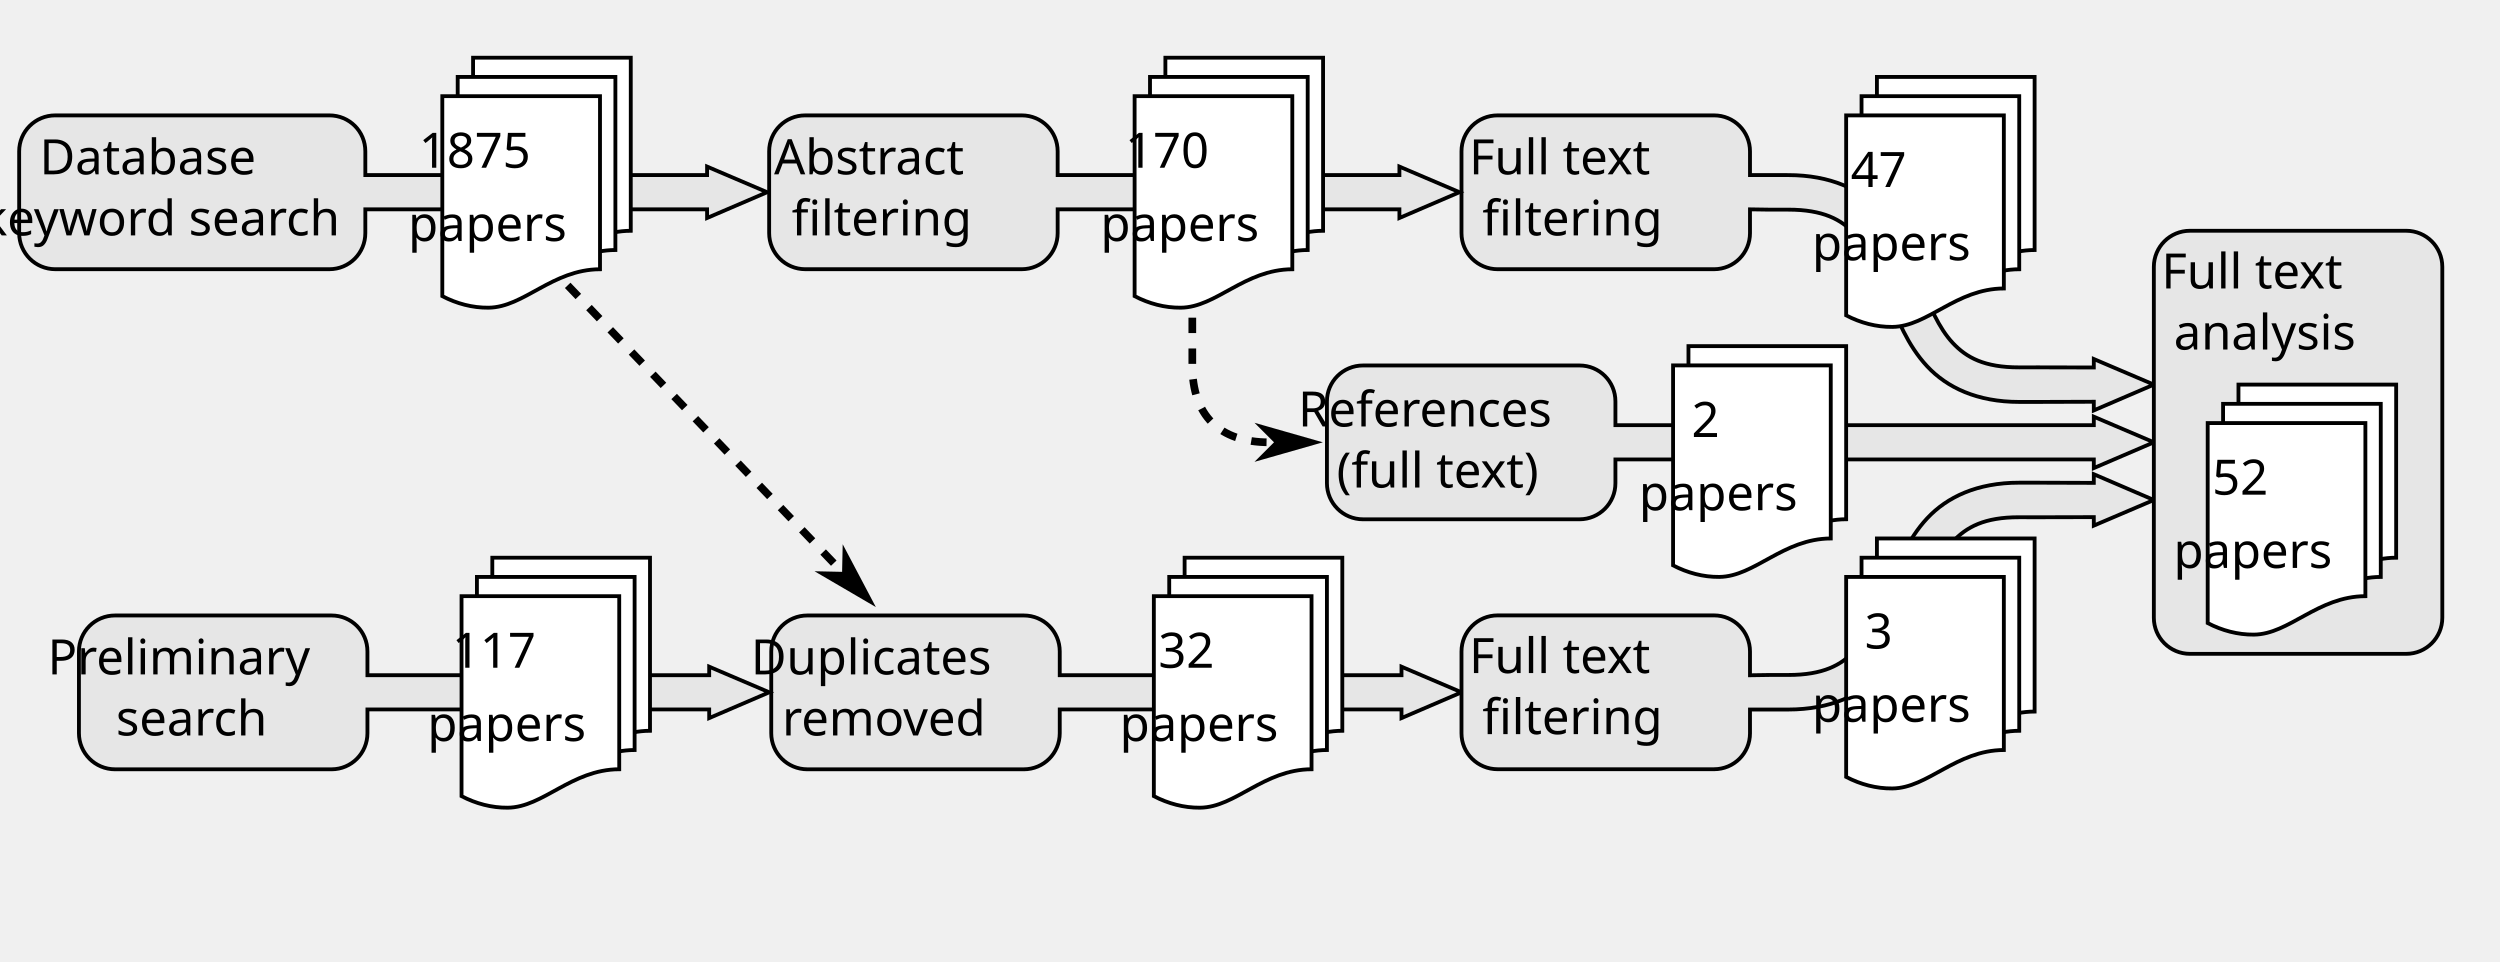
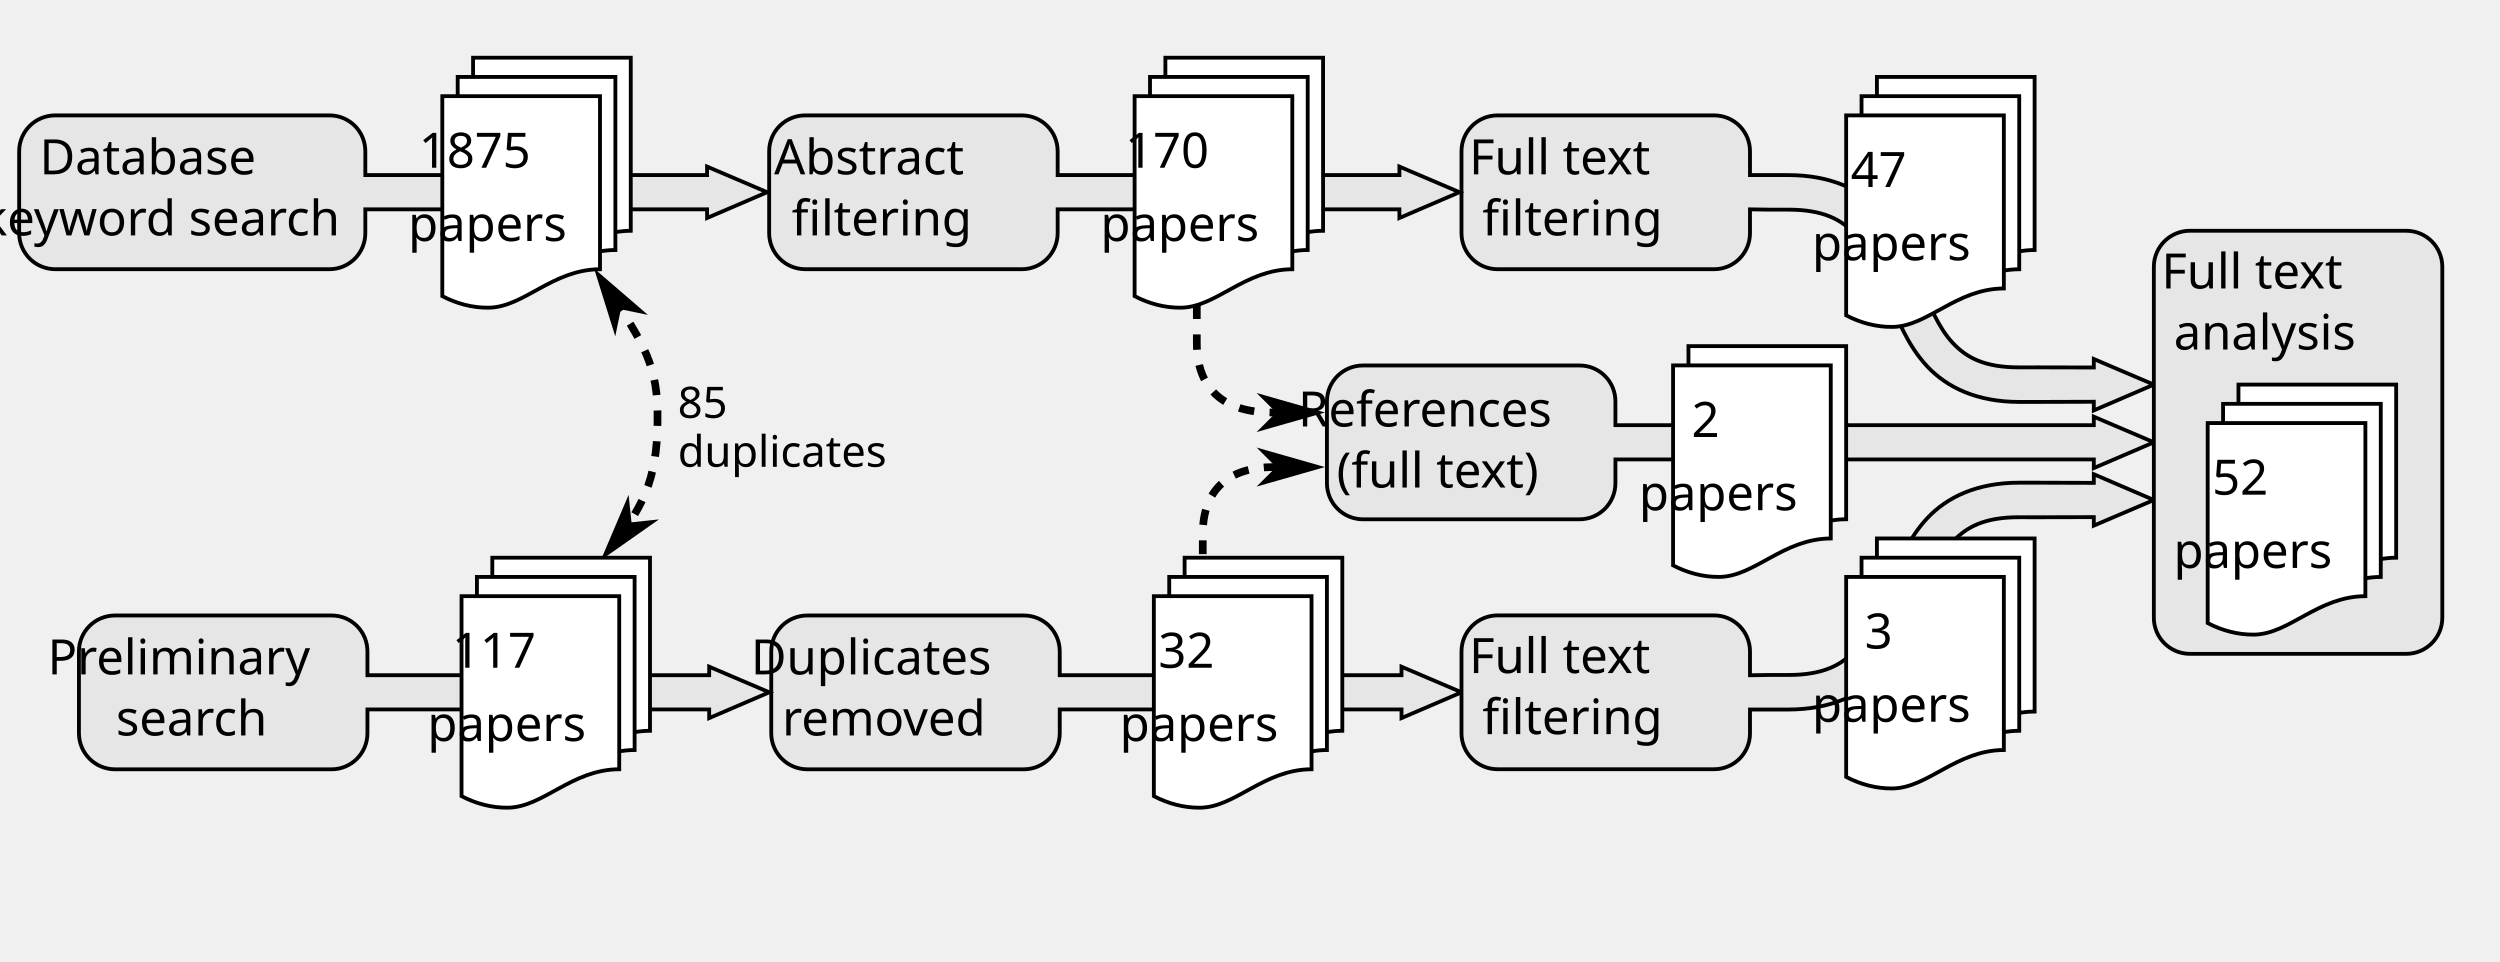
<svg xmlns="http://www.w3.org/2000/svg" id="svg3862" version="1.1" width="460.63" height="177.165" xml:space="preserve">
  <defs id="defs3866">
+     <marker orient="auto" refY="0.0" refX="0.0" id="Arrow1Mstart" style="overflow:visible">
+       <path id="path4411" d="M 0.0,0.0 L 5.0,-5.0 L -12.5,0.0 L 5.0,5.0 L 0.0,0.0 z " style="fill-rule:evenodd;stroke:#000000;stroke-width:1.0pt" transform="scale(0.4) translate(10,0)" />
+     </marker>
    <marker orient="auto" refY="0.0" refX="0.0" id="Arrow1Mend" style="overflow:visible;">
      <path id="path3944" d="M 0.0,0.0 L 5.0,-5.0 L -12.5,0.0 L 5.0,5.0 L 0.0,0.0 z " style="fill-rule:evenodd;stroke:#000000;stroke-width:1.0pt;" transform="scale(0.4) rotate(180) translate(10,0)" />
    </marker>
    <marker orient="auto" refY="0.0" refX="0.0" id="Arrow2Lend" style="overflow:visible;">
      <path id="path3956" style="fill-rule:evenodd;stroke-width:0.625;stroke-linejoin:round;" d="M 8.719,4.034 L -2.207,0.016 L 8.719,-4.002 C 6.973,-1.63 6.983,1.616 8.719,4.034 z " transform="scale(1.1) rotate(180) translate(1,0)" />
    </marker>
    <marker orient="auto" refY="0.0" refX="0.0" id="Arrow1Lend" style="overflow:visible;">
      <path id="path3938" d="M 0.0,0.0 L 5.0,-5.0 L -12.5,0.0 L 5.0,5.0 L 0.0,0.0 z " style="fill-rule:evenodd;stroke:#000000;stroke-width:1.0pt;" transform="scale(0.8) rotate(180) translate(12.5,0)" />
    </marker>
    <clipPath clipPathUnits="userSpaceOnUse" id="clipPath3880">
      <path d="m 350,33.935 0,-2.48 -83.828,0 0,-7.371 83.828,0 0,-2.481 14.121,6.16 L 350,33.935 z" id="path3882" />
    </clipPath>
    <clipPath clipPathUnits="userSpaceOnUse" id="clipPath3888">
      <path d="M 0,0 630,0 630,57 0,57 0,0 z" id="path3890" />
    </clipPath>
    <clipPath clipPathUnits="userSpaceOnUse" id="clipPath3892">
      <path d="M 0,0 630,0 630,57 0,57 0,0 z" id="path3894" />
    </clipPath>
    <clipPath clipPathUnits="userSpaceOnUse" id="clipPath3922">
      <path d="m 530.898,33.935 0,-2.48 -83.839,0 0,-7.371 83.839,0 0,-2.481 14.114,6.16 -14.114,6.172 z" id="path3924" />
    </clipPath>
    <clipPath clipPathUnits="userSpaceOnUse" id="clipPath3930">
      <path d="M 0,0 630,0 630,57 0,57 0,0 z" id="path3932" />
    </clipPath>
    <clipPath clipPathUnits="userSpaceOnUse" id="clipPath3934">
      <path d="M 0,0 630,0 630,57 0,57 0,0 z" id="path3936" />
    </clipPath>
    <clipPath clipPathUnits="userSpaceOnUse" id="clipPath3964">
      <path d="m 168.461,33.935 0,-2.48 -83.832,0 0,-7.371 83.832,0 0,-2.481 14.117,6.16 -14.117,6.172 z" id="path3966" />
    </clipPath>
    <clipPath clipPathUnits="userSpaceOnUse" id="clipPath3972">
      <path d="M 0,0 630,0 630,57 0,57 0,0 z" id="path3974" />
    </clipPath>
    <clipPath clipPathUnits="userSpaceOnUse" id="clipPath3976">
      <path d="M 0,0 630,0 630,57 0,57 0,0 z" id="path3978" />
    </clipPath>
    <clipPath clipPathUnits="userSpaceOnUse" id="clipPath4006">
      <path d="m 1.602,44.306 83.676,0 0,-33.082 -83.676,0 0,33.082 z" id="path4008" />
    </clipPath>
    <clipPath clipPathUnits="userSpaceOnUse" id="clipPath4014">
      <path d="M 0,0 630,0 630,57 0,57 0,0 z" id="path4016" />
    </clipPath>
    <clipPath clipPathUnits="userSpaceOnUse" id="clipPath4018">
      <path d="M 0,0 630,0 630,57 0,57 0,0 z" id="path4020" />
    </clipPath>
    <clipPath clipPathUnits="userSpaceOnUse" id="clipPath4046">
      <path d="M 0,0 630,0 630,57 0,57 0,0 z" id="path4048" />
    </clipPath>
    <clipPath clipPathUnits="userSpaceOnUse" id="clipPath4066">
      <path d="M 0,0 630,0 630,57 0,57 0,0 z" id="path4068" />
    </clipPath>
    <clipPath clipPathUnits="userSpaceOnUse" id="clipPath4088">
      <path d="m 182.57,44.306 83.676,0 0,-33.082 -83.676,0 0,33.082 z" id="path4090" />
    </clipPath>
    <clipPath clipPathUnits="userSpaceOnUse" id="clipPath4096">
      <path d="M 0,0 630,0 630,57 0,57 0,0 z" id="path4098" />
    </clipPath>
    <clipPath clipPathUnits="userSpaceOnUse" id="clipPath4100">
      <path d="M 0,0 630,0 630,57 0,57 0,0 z" id="path4102" />
    </clipPath>
    <clipPath clipPathUnits="userSpaceOnUse" id="clipPath4130">
      <path d="M 0,0 630,0 630,57 0,57 0,0 z" id="path4132" />
    </clipPath>
    <clipPath clipPathUnits="userSpaceOnUse" id="clipPath4154">
      <path d="m 363.551,44.306 83.676,0 0,-33.082 -83.676,0 0,33.082 z" id="path4156" />
    </clipPath>
    <clipPath clipPathUnits="userSpaceOnUse" id="clipPath4162">
      <path d="M 0,0 630,0 630,57 0,57 0,0 z" id="path4164" />
    </clipPath>
    <clipPath clipPathUnits="userSpaceOnUse" id="clipPath4166">
      <path d="M 0,0 630,0 630,57 0,57 0,0 z" id="path4168" />
    </clipPath>
    <clipPath clipPathUnits="userSpaceOnUse" id="clipPath4196">
      <path d="M 0,0 630,0 630,57 0,57 0,0 z" id="path4198" />
    </clipPath>
    <clipPath clipPathUnits="userSpaceOnUse" id="clipPath4220">
      <path d="m 544.52,43.658 83.676,0 0,-31.781 -83.676,0 0,31.781 z" id="path4222" />
    </clipPath>
    <clipPath clipPathUnits="userSpaceOnUse" id="clipPath4228">
      <path d="M 0,0 630,0 630,57 0,57 0,0 z" id="path4230" />
    </clipPath>
    <clipPath clipPathUnits="userSpaceOnUse" id="clipPath4232">
      <path d="M 0,0 630,0 630,57 0,57 0,0 z" id="path4234" />
    </clipPath>
    <clipPath clipPathUnits="userSpaceOnUse" id="clipPath4262">
      <path d="M 0,0 630,0 630,57 0,57 0,0 z" id="path4264" />
    </clipPath>
    <clipPath clipPathUnits="userSpaceOnUse" id="clipPath4292">
      <path d="M 0,0 630,0 630,57 0,57 0,0 z" id="path4294" />
    </clipPath>
    <clipPath clipPathUnits="userSpaceOnUse" id="clipPath4310">
      <path d="M 0,0 630,0 630,57 0,57 0,0 z" id="path4312" />
    </clipPath>
    <clipPath clipPathUnits="userSpaceOnUse" id="clipPath4338">
      <path d="M 0,0 630,0 630,57 0,57 0,0 z" id="path4340" />
    </clipPath>
    <clipPath clipPathUnits="userSpaceOnUse" id="clipPath4356">
      <path d="M 0,0 630,0 630,57 0,57 0,0 z" id="path4358" />
    </clipPath>
    <clipPath clipPathUnits="userSpaceOnUse" id="clipPath4384">
      <path d="M 0,0 630,0 630,57 0,57 0,0 z" id="path4386" />
    </clipPath>
    <clipPath clipPathUnits="userSpaceOnUse" id="clipPath4402">
      <path d="M 0,0 630,0 630,57 0,57 0,0 z" id="path4404" />
    </clipPath>
    <marker orient="auto" refY="0" refX="0" id="Arrow1Mend-8" style="overflow:visible">
      <path id="path3944-7" d="M 0,0 5,-5 -12.5,0 5,5 0,0 z" style="fill-rule:evenodd;stroke:#000000;stroke-width:1pt" transform="matrix(-0.4,0,0,-0.4,-4,0)" />
+     </marker>
+     <marker orient="auto" refY="0" refX="0" id="Arrow1Mend-1" style="overflow:visible">
+       <path id="path3944-74" d="M 0,0 5,-5 -12.5,0 5,5 0,0 z" style="fill-rule:evenodd;stroke:#000000;stroke-width:1pt" transform="matrix(-0.4,0,0,-0.4,-4,0)" />
    </marker>
  </defs>
  <g id="g3870" transform="matrix(1.25,0,0,-1.25,0,177.1655)">
    <path style="fill:#e6e6e6;fill-opacity:1;stroke:#000000;stroke-width:0.567;stroke-miterlimit:4;stroke-opacity:1;stroke-dasharray:none" d="m 119.008,51.01 c -2.944,0 -5.325,-2.356 -5.325,-5.3 l 0,-12.05 c 0,-2.944 2.381,-5.325 5.325,-5.325 l 31.9,0 c 2.944,0 5.3,2.381 5.3,5.325 l 0,3.5 50.375,0 0,-1.275 8.85,3.8 -8.85,3.775 0,-1.25 -50.375,0 0,3.5 c 0,2.944 -2.356,5.3 -5.3,5.3 l -31.9,0 z" id="rect4416-1-1" />
    <path style="fill:#e6e6e6;fill-opacity:1;stroke:#000000;stroke-width:0.567;stroke-miterlimit:4;stroke-opacity:1;stroke-dasharray:none" d="m 16.961,51.01 c -2.944,0 -5.325,-2.356 -5.325,-5.3 l 0,-12.05 c 0,-2.944 2.381,-5.325 5.325,-5.325 l 31.9,0 c 2.944,0 5.3,2.381 5.3,5.325 l 0,3.5 50.375,0 0,-1.275 8.85,3.8 -8.85,3.775 0,-1.25 -50.375,0 0,3.5 c 0,2.944 -2.356,5.3 -5.3,5.3 l -31.9,0 z" id="rect4416-1-1-0" />
-     <path style="fill:none;stroke:#000000;stroke-width:1.134;stroke-linecap:butt;stroke-linejoin:miter;stroke-miterlimit:4;stroke-opacity:1;stroke-dasharray:2.268,2.268;stroke-dashoffset:0.227;marker-end:url(#Arrow1Mend)" d="m 175.748,99.213 0,-11.339 c 0,-7.37 3.969,-11.339 11.339,-11.339 l 5.669,0" id="path3161-6" />
+     <path style="fill:none;stroke:#000000;stroke-width:1.134;stroke-linecap:butt;stroke-linejoin:miter;stroke-miterlimit:4;stroke-opacity:1;stroke-dasharray:2.268, 2.268;stroke-dashoffset:0.227;marker-end:url(#Arrow1Mend)" d="m 176.412,96.753 0,-5.62 c 0,-6.634 3.887,-10.206 11.104,-10.206 l 5.552,0" id="path3161-6" />
    <path id="path4787-9-89" style="font-size:medium;font-style:normal;font-variant:normal;font-weight:normal;font-stretch:normal;text-indent:0;text-align:start;text-decoration:none;line-height:normal;letter-spacing:normal;word-spacing:normal;text-transform:none;direction:ltr;block-progression:tb;writing-mode:lr-tb;text-anchor:start;baseline-shift:baseline;color:#000000;fill:#e6e6e6;fill-opacity:1;stroke:#000000;stroke-width:0.567;stroke-miterlimit:4;stroke-opacity:1;stroke-dasharray:none;marker:none;visibility:visible;display:inline;overflow:visible;enable-background:accumulate;font-family:Sans;-inkscape-font-specification:Sans" d="m 308.63,70.557 0,1.275 8.85,-3.8 -8.85,-3.775 0,1.25 -8.157,-0.02 -2.843,0.004 c -5.138,0.007 -7.773,-1.44 -9.812,-3.625 -2.039,-2.185 -3.395,-5.425 -4.812,-8.969 -1.417,-3.543 -2.922,-7.401 -5.844,-10.531 -2.921,-3.13 -7.362,-5.21 -13.562,-5.219 l -2.812,-0.004 -2.837,0.004 0,-3.5 c 0,-2.944 -2.356,-5.3 -5.3,-5.3 l -31.9,0 c -2.944,0 -5.325,2.356 -5.325,5.3 l 0,12.05 c 0,2.944 2.381,5.325 5.325,5.325 l 31.9,0 c 2.944,0 5.3,-2.381 5.3,-5.325 l 0,-3.5 2.837,0.043 2.812,7.8e-4 c 5.138,9.6e-4 7.804,1.44 9.844,3.625 2.039,2.185 3.395,5.394 4.812,8.938 1.417,3.543 2.891,7.401 5.812,10.531 2.921,3.13 7.362,5.251 13.562,5.25 l 2.843,-5.05e-4 z" />
    <path id="path4787-9" style="font-size:medium;font-style:normal;font-variant:normal;font-weight:normal;font-stretch:normal;text-indent:0;text-align:start;text-decoration:none;line-height:normal;letter-spacing:normal;word-spacing:normal;text-transform:none;direction:ltr;block-progression:tb;writing-mode:lr-tb;text-anchor:start;baseline-shift:baseline;color:#000000;fill:#e6e6e6;fill-opacity:1;stroke:#000000;stroke-width:0.567;stroke-miterlimit:4;stroke-opacity:1;stroke-dasharray:none;marker:none;visibility:visible;display:inline;overflow:visible;enable-background:accumulate;font-family:Sans;-inkscape-font-specification:Sans" d="m 308.63,82.514 0,-1.275 8.85,3.8 -8.85,3.775 0,-1.25 -8.157,0.02 -2.843,-0.004 c -5.138,-0.007 -7.773,1.44 -9.812,3.625 -2.039,2.185 -3.395,5.425 -4.812,8.969 -1.417,3.543 -2.922,7.401 -5.844,10.531 -2.921,3.13 -7.362,5.21 -13.562,5.219 l -2.812,0.004 -2.837,-0.004 0,3.5 c 0,2.944 -2.356,5.3 -5.3,5.3 l -31.9,0 c -2.944,0 -5.325,-2.356 -5.325,-5.3 l 0,-12.05 c 0,-2.944 2.381,-5.325 5.325,-5.325 l 31.9,0 c 2.944,0 5.3,2.381 5.3,5.325 l 0,3.5 2.837,-0.043 2.812,-7.8e-4 c 5.138,-0.001 7.804,-1.44 9.844,-3.625 2.039,-2.185 3.395,-5.394 4.812,-8.937 1.417,-3.543 2.891,-7.401 5.812,-10.531 2.921,-3.13 7.362,-5.251 13.562,-5.25 l 2.843,5.05e-4 z" />
    <path style="fill:#e6e6e6;fill-opacity:1;stroke:#000000;stroke-width:0.567;stroke-miterlimit:4;stroke-opacity:1;stroke-dasharray:none" d="m 200.916,87.861 c -2.944,0 -5.325,-2.356 -5.325,-5.3 l 0,-12.05 c 0,-2.944 2.381,-5.325 5.325,-5.325 l 31.9,0 c 2.944,0 5.3,2.381 5.3,5.325 l 0,3.5 70.515,0 0,-1.275 8.85,3.8 -8.85,3.775 0,-1.25 -70.515,0 0,3.5 c 0,2.944 -2.356,5.3 -5.3,5.3 z" id="rect4416-1-8" />
    <path style="fill:#ffffff;fill-opacity:1;stroke:#000000;stroke-width:0.567;stroke-linecap:butt;stroke-linejoin:miter;stroke-miterlimit:4;stroke-opacity:1;stroke-dasharray:none" d="m 276.661,130.394 23.244,0 0,-25.512 c -7.06,-0.04 -11.195,-5.621 -16.441,-5.669 -2.366,-0.022 -4.677,0.595 -6.803,1.701 z" id="path5311-3-0" />
    <path style="fill:#ffffff;fill-opacity:1;stroke:#000000;stroke-width:0.567;stroke-linecap:butt;stroke-linejoin:miter;stroke-miterlimit:4;stroke-opacity:1;stroke-dasharray:none" d="m 274.394,127.559 23.244,0 0,-25.512 c -7.06,-0.04 -11.195,-5.621 -16.441,-5.669 -2.366,-0.022 -4.677,0.595 -6.803,1.701 z" id="path5311-5-7" />
    <path style="fill:#ffffff;fill-opacity:1;stroke:#000000;stroke-width:0.567;stroke-linecap:butt;stroke-linejoin:miter;stroke-miterlimit:4;stroke-opacity:1;stroke-dasharray:none" d="m 272.126,124.725 23.244,0 0,-25.512 c -7.06,-0.04 -11.195,-5.621 -16.441,-5.669 -2.366,-0.022 -4.677,0.595 -6.803,1.701 z" id="path5311-9" />
    <text xml:space="preserve" style="font-size:7.2px;font-style:normal;font-variant:normal;font-weight:normal;font-stretch:normal;text-align:center;line-height:150%;letter-spacing:0px;word-spacing:0px;text-anchor:middle;fill:#000000;fill-opacity:1;stroke:none;font-family:CMU Sans Serif;-inkscape-font-specification:CMU Sans Serif" x="283.465" y="-114.174" id="text5140-9" transform="scale(1,-1)">
      <tspan id="tspan5142-1" x="283.465" y="-114.174">47</tspan>
      <tspan x="283.465" y="-103.374" id="tspan5144-9">papers</tspan>
    </text>
-     <path style="fill:none;stroke:#000000;stroke-width:1.417;stroke-linecap:butt;stroke-linejoin:miter;stroke-miterlimit:4;stroke-opacity:1;stroke-dasharray:2.835, 2.835;stroke-dashoffset:1.984;marker-end:url(#Arrow1Mend)" d="m 102.047,49.917 57.402,59.925" id="path3161" transform="matrix(0.8,0,0,-0.8,0,141.7324)" />
+     <path style="fill:none;stroke:#000000;stroke-width:1.417;stroke-linecap:butt;stroke-linejoin:miter;stroke-miterlimit:4;stroke-opacity:1;stroke-dasharray:2.835, 2.835;stroke-dashoffset:1.984;marker-start:url(#Arrow1Mstart);marker-end:url(#Arrow1Mend)" d="m 110.99,51.803 c 6.628,10.094 10.032,14.439 10.158,23.959 0.148,11.208 -1.758,16.72 -8.699,25.296" id="path3161" transform="matrix(0.8,0,0,-0.8,0,141.7324)" />
    <path style="fill:#e6e6e6;fill-opacity:1;stroke:#000000;stroke-width:0.567;stroke-miterlimit:4;stroke-opacity:1;stroke-dasharray:none" d="m 8.15,124.725 c -2.944,0 -5.325,-2.356 -5.325,-5.3 l 0,-12.05 c 0,-2.944 2.381,-5.325 5.325,-5.325 l 40.4,0 c 2.944,0 5.3,2.381 5.3,5.325 l 0,3.5 50.375,0 0,-1.275 8.85,3.8 -8.85,3.775 0,-1.25 -50.375,0 0,3.5 c 0,2.944 -2.356,5.3 -5.3,5.3 l -40.4,0 z" id="rect4416" />
    <path style="fill:#e6e6e6;fill-opacity:1;stroke:#000000;stroke-width:0.567;stroke-miterlimit:4;stroke-opacity:1;stroke-dasharray:none" d="m 118.7,124.725 c -2.944,0 -5.325,-2.356 -5.325,-5.3 l 0,-12.05 c 0,-2.944 2.381,-5.325 5.325,-5.325 l 31.9,0 c 2.944,0 5.3,2.381 5.3,5.325 l 0,3.5 50.375,0 0,-1.275 8.85,3.8 -8.85,3.775 0,-1.25 -50.375,0 0,3.5 c 0,2.944 -2.356,5.3 -5.3,5.3 l -31.9,0 z" id="rect4416-1" />
    <text xml:space="preserve" style="font-size:7.2px;font-style:normal;font-variant:normal;font-weight:normal;font-stretch:normal;text-align:center;line-height:125%;letter-spacing:0px;word-spacing:0px;text-anchor:middle;fill:#000000;fill-opacity:1;stroke:none;font-family:CMU Sans Serif Demi Condensed;-inkscape-font-specification:CMU Sans Serif Demi Condensed" x="28.341" y="-116.036" id="text5134" transform="scale(1,-1)">
      <tspan id="tspan5136" x="28.341" y="-116.036" style="font-size:7.2px;font-style:normal;font-variant:normal;font-weight:500;font-stretch:normal;text-align:center;text-anchor:middle;font-family:CMU Sans Serif;-inkscape-font-specification:CMU Sans Serif Medium">Database</tspan>
      <tspan x="28.341" y="-107.036" id="tspan5138" style="font-size:7.2px;font-style:normal;font-variant:normal;font-weight:500;font-stretch:normal;text-align:center;text-anchor:middle;font-family:CMU Sans Serif;-inkscape-font-specification:CMU Sans Serif Medium">keyword search</tspan>
    </text>
    <path style="fill:#ffffff;fill-opacity:1;stroke:#000000;stroke-width:0.567;stroke-linecap:butt;stroke-linejoin:miter;stroke-miterlimit:4;stroke-opacity:1;stroke-dasharray:none" d="m 69.732,133.228 23.244,0 0,-25.512 c -7.06,-0.04 -11.195,-5.621 -16.441,-5.669 -2.366,-0.022 -4.677,0.595 -6.803,1.701 z" id="path5311-3" />
    <path style="fill:#ffffff;fill-opacity:1;stroke:#000000;stroke-width:0.567;stroke-linecap:butt;stroke-linejoin:miter;stroke-miterlimit:4;stroke-opacity:1;stroke-dasharray:none" d="m 67.465,130.394 23.244,0 0,-25.512 c -7.06,-0.04 -11.195,-5.621 -16.441,-5.669 -2.366,-0.022 -4.677,0.595 -6.803,1.701 z" id="path5311-5" />
    <path style="fill:#ffffff;fill-opacity:1;stroke:#000000;stroke-width:0.567;stroke-linecap:butt;stroke-linejoin:miter;stroke-miterlimit:4;stroke-opacity:1;stroke-dasharray:none" d="m 65.197,127.559 23.244,0 0,-25.512 c -7.06,-0.04 -11.195,-5.621 -16.441,-5.669 -2.366,-0.022 -4.677,0.595 -6.803,1.701 z" id="path5311" />
    <text xml:space="preserve" style="font-size:7.2px;font-style:normal;font-variant:normal;font-weight:normal;font-stretch:normal;text-align:center;line-height:150%;letter-spacing:0px;word-spacing:0px;text-anchor:middle;fill:#000000;fill-opacity:1;stroke:none;font-family:CMU Sans Serif;-inkscape-font-specification:CMU Sans Serif" x="76.535" y="-117.008" id="text5140" transform="scale(1,-1)">
      <tspan id="tspan5142" x="76.535" y="-117.008">1875</tspan>
      <tspan x="76.535" y="-106.208" id="tspan5144">papers</tspan>
    </text>
    <text xml:space="preserve" style="font-size:7.2px;font-style:normal;font-variant:normal;font-weight:normal;font-stretch:normal;text-align:center;line-height:125%;letter-spacing:0px;word-spacing:0px;text-anchor:middle;fill:#000000;fill-opacity:1;stroke:none;font-family:CMU Sans Serif Demi Condensed;-inkscape-font-specification:CMU Sans Serif Demi Condensed" x="134.654" y="-116.04" id="text5134-7" transform="scale(1,-1)">
      <tspan x="134.654" y="-116.04" id="tspan5138-2" style="font-size:7.2px;font-style:normal;font-variant:normal;font-weight:500;font-stretch:normal;text-align:center;text-anchor:middle;font-family:CMU Sans Serif;-inkscape-font-specification:CMU Sans Serif Medium">Abstract</tspan>
      <tspan x="134.654" y="-107.04" style="font-size:7.2px;font-style:normal;font-variant:normal;font-weight:500;font-stretch:normal;text-align:center;text-anchor:middle;font-family:CMU Sans Serif;-inkscape-font-specification:CMU Sans Serif Medium" id="tspan5172">filtering</tspan>
    </text>
    <path style="fill:#ffffff;fill-opacity:1;stroke:#000000;stroke-width:0.567;stroke-linecap:butt;stroke-linejoin:miter;stroke-miterlimit:4;stroke-opacity:1;stroke-dasharray:none" d="m 171.779,133.228 23.244,0 0,-25.512 c -7.06,-0.04 -11.195,-5.621 -16.441,-5.669 -2.366,-0.022 -4.677,0.595 -6.803,1.701 z" id="path5311-3-4" />
    <path style="fill:#ffffff;fill-opacity:1;stroke:#000000;stroke-width:0.567;stroke-linecap:butt;stroke-linejoin:miter;stroke-miterlimit:4;stroke-opacity:1;stroke-dasharray:none" d="m 169.512,130.394 23.244,0 0,-25.512 c -7.06,-0.04 -11.195,-5.621 -16.441,-5.669 -2.366,-0.022 -4.677,0.595 -6.803,1.701 z" id="path5311-5-8" />
    <path style="fill:#ffffff;fill-opacity:1;stroke:#000000;stroke-width:0.567;stroke-linecap:butt;stroke-linejoin:miter;stroke-miterlimit:4;stroke-opacity:1;stroke-dasharray:none" d="m 167.244,127.559 23.244,0 0,-25.512 c -7.06,-0.04 -11.195,-5.621 -16.441,-5.669 -2.366,-0.022 -4.677,0.595 -6.803,1.701 z" id="path5311-8" />
    <text xml:space="preserve" style="font-size:7.2px;font-style:normal;font-variant:normal;font-weight:normal;font-stretch:normal;text-align:center;line-height:150%;letter-spacing:0px;word-spacing:0px;text-anchor:middle;fill:#000000;fill-opacity:1;stroke:none;font-family:CMU Sans Serif;-inkscape-font-specification:CMU Sans Serif" x="178.583" y="-117.008" id="text5140-2" transform="scale(1,-1)">
      <tspan id="tspan5142-6" x="178.583" y="-117.008">170</tspan>
      <tspan x="178.583" y="-106.208" id="tspan5144-1">papers</tspan>
    </text>
    <text xml:space="preserve" style="font-size:7.2px;font-style:normal;font-variant:normal;font-weight:normal;font-stretch:normal;text-align:center;line-height:125%;letter-spacing:0px;word-spacing:0px;text-anchor:middle;fill:#000000;fill-opacity:1;stroke:none;font-family:CMU Sans Serif Demi Condensed;-inkscape-font-specification:CMU Sans Serif Demi Condensed" x="236.46" y="-116.04" id="text5134-7-7" transform="scale(1,-1)">
      <tspan x="236.46" y="-116.04" id="tspan5138-2-3" style="font-size:7.2px;font-style:normal;font-variant:normal;font-weight:500;font-stretch:normal;text-align:center;text-anchor:middle;font-family:CMU Sans Serif;-inkscape-font-specification:CMU Sans Serif Medium">Full text</tspan>
      <tspan x="236.46" y="-107.04" style="font-size:7.2px;font-style:normal;font-variant:normal;font-weight:500;font-stretch:normal;text-align:center;text-anchor:middle;font-family:CMU Sans Serif;-inkscape-font-specification:CMU Sans Serif Medium" id="tspan5172-3">filtering</tspan>
    </text>
    <rect style="fill:#e6e6e6;fill-opacity:1;stroke:#000000;stroke-width:0.567;stroke-miterlimit:4;stroke-opacity:1;stroke-dasharray:none" id="rect4416-1-84" width="42.52" height="62.362" x="317.48" y="-107.717" ry="5.315" transform="scale(1,-1)" />
    <text xml:space="preserve" style="font-size:7.2px;font-style:normal;font-variant:normal;font-weight:normal;font-stretch:normal;text-align:center;line-height:125%;letter-spacing:0px;word-spacing:0px;text-anchor:middle;fill:#000000;fill-opacity:1;stroke:none;font-family:CMU Sans Serif Demi Condensed;-inkscape-font-specification:CMU Sans Serif Demi Condensed" x="338.507" y="-99.213" id="text5134-7-2" transform="scale(1,-1)">
      <tspan x="338.507" y="-99.213" style="font-size:7.2px;font-style:normal;font-variant:normal;font-weight:500;font-stretch:normal;text-align:center;text-anchor:middle;font-family:CMU Sans Serif;-inkscape-font-specification:CMU Sans Serif Medium" id="tspan5172-5">Full text</tspan>
      <tspan x="338.507" y="-90.213" style="font-size:7.2px;font-style:normal;font-variant:normal;font-weight:500;font-stretch:normal;text-align:center;text-anchor:middle;font-family:CMU Sans Serif;-inkscape-font-specification:CMU Sans Serif Medium" id="tspan5254">analysis</tspan>
    </text>
    <path style="fill:#ffffff;fill-opacity:1;stroke:#000000;stroke-width:0.567;stroke-linecap:butt;stroke-linejoin:miter;stroke-miterlimit:4;stroke-opacity:1;stroke-dasharray:none" d="m 72.567,59.528 23.244,0 0,-25.512 c -7.06,-0.04 -11.195,-5.621 -16.441,-5.669 -2.366,-0.022 -4.677,0.595 -6.803,1.701 z" id="path5311-3-6" />
    <path style="fill:#ffffff;fill-opacity:1;stroke:#000000;stroke-width:0.567;stroke-linecap:butt;stroke-linejoin:miter;stroke-miterlimit:4;stroke-opacity:1;stroke-dasharray:none" d="m 70.299,56.693 23.244,0 0,-25.512 c -7.06,-0.04 -11.195,-5.621 -16.441,-5.669 -2.366,-0.022 -4.677,0.595 -6.803,1.701 z" id="path5311-5-83" />
    <path style="fill:#ffffff;fill-opacity:1;stroke:#000000;stroke-width:0.567;stroke-linecap:butt;stroke-linejoin:miter;stroke-miterlimit:4;stroke-opacity:1;stroke-dasharray:none" d="m 68.031,53.858 23.244,0 0,-25.512 c -7.06,-0.04 -11.195,-5.621 -16.441,-5.669 -2.366,-0.022 -4.677,0.595 -6.803,1.701 z" id="path5311-6" />
    <text xml:space="preserve" style="font-size:7.2px;font-style:normal;font-variant:normal;font-weight:normal;font-stretch:normal;text-align:center;line-height:150%;letter-spacing:0px;word-spacing:0px;text-anchor:middle;fill:#000000;fill-opacity:1;stroke:none;font-family:CMU Sans Serif;-inkscape-font-specification:CMU Sans Serif" x="79.37" y="-43.307" id="text5140-1" transform="scale(1,-1)">
      <tspan id="tspan5142-15" x="79.37" y="-43.307">117</tspan>
      <tspan x="79.37" y="-32.507" id="tspan5144-4">papers</tspan>
    </text>
    <path style="fill:#ffffff;fill-opacity:1;stroke:#000000;stroke-width:0.567;stroke-linecap:butt;stroke-linejoin:miter;stroke-miterlimit:4;stroke-opacity:1;stroke-dasharray:none" d="m 174.614,59.528 23.244,0 0,-25.512 c -7.06,-0.04 -11.195,-5.621 -16.441,-5.669 -2.366,-0.022 -4.677,0.595 -6.803,1.701 z" id="path5311-3-6-1" />
    <path style="fill:#ffffff;fill-opacity:1;stroke:#000000;stroke-width:0.567;stroke-linecap:butt;stroke-linejoin:miter;stroke-miterlimit:4;stroke-opacity:1;stroke-dasharray:none" d="m 172.346,56.693 23.244,0 0,-25.512 c -7.06,-0.04 -11.195,-5.621 -16.441,-5.669 -2.366,-0.022 -4.677,0.595 -6.803,1.701 z" id="path5311-5-83-9" />
    <path style="fill:#ffffff;fill-opacity:1;stroke:#000000;stroke-width:0.567;stroke-linecap:butt;stroke-linejoin:miter;stroke-miterlimit:4;stroke-opacity:1;stroke-dasharray:none" d="m 170.079,53.858 23.244,0 0,-25.512 c -7.06,-0.04 -11.195,-5.621 -16.441,-5.669 -2.366,-0.022 -4.677,0.595 -6.803,1.701 z" id="path5311-6-9" />
    <text xml:space="preserve" style="font-size:7.2px;font-style:normal;font-variant:normal;font-weight:normal;font-stretch:normal;text-align:center;line-height:150%;letter-spacing:0px;word-spacing:0px;text-anchor:middle;fill:#000000;fill-opacity:1;stroke:none;font-family:CMU Sans Serif;-inkscape-font-specification:CMU Sans Serif" x="181.417" y="-43.307" id="text5140-1-6" transform="scale(1,-1)">
      <tspan id="tspan5142-15-2" x="181.417" y="-43.307">32</tspan>
      <tspan x="181.417" y="-32.507" id="tspan5144-4-9">papers</tspan>
    </text>
    <text xml:space="preserve" style="font-size:7.2px;font-style:normal;font-variant:normal;font-weight:normal;font-stretch:normal;text-align:center;line-height:125%;letter-spacing:0px;word-spacing:0px;text-anchor:middle;fill:#000000;fill-opacity:1;stroke:none;font-family:CMU Sans Serif Demi Condensed;-inkscape-font-specification:CMU Sans Serif Demi Condensed" x="236.46" y="-42.52" id="text5134-7-7-9" transform="scale(1,-1)">
      <tspan x="236.46" y="-42.52" id="tspan5138-2-3-9" style="font-size:7.2px;font-style:normal;font-variant:normal;font-weight:500;font-stretch:normal;text-align:center;text-anchor:middle;font-family:CMU Sans Serif;-inkscape-font-specification:CMU Sans Serif Medium">Full text</tspan>
      <tspan x="236.46" y="-33.52" style="font-size:7.2px;font-style:normal;font-variant:normal;font-weight:500;font-stretch:normal;text-align:center;text-anchor:middle;font-family:CMU Sans Serif;-inkscape-font-specification:CMU Sans Serif Medium" id="tspan5172-3-5">filtering</tspan>
    </text>
    <text xml:space="preserve" style="font-size:7.2px;font-style:normal;font-variant:normal;font-weight:normal;font-stretch:normal;text-align:center;line-height:125%;letter-spacing:0px;word-spacing:0px;text-anchor:middle;fill:#000000;fill-opacity:1;stroke:none;font-family:CMU Sans Serif Demi Condensed;-inkscape-font-specification:CMU Sans Serif Demi Condensed" x="216.591" y="-78.866" id="text5134-7-4" transform="scale(1,-1)">
      <tspan x="216.591" y="-78.866" id="tspan5138-2-1" style="font-size:7.2px;font-style:normal;font-variant:normal;font-weight:500;font-stretch:normal;text-align:center;text-anchor:middle;font-family:CMU Sans Serif;-inkscape-font-specification:CMU Sans Serif Medium">References</tspan>
      <tspan x="216.591" y="-69.866" style="font-size:7.2px;font-style:normal;font-variant:normal;font-weight:500;font-stretch:normal;text-align:center;text-anchor:middle;font-family:CMU Sans Serif;-inkscape-font-specification:CMU Sans Serif Medium" id="tspan5172-6">(full text)</tspan>
    </text>
    <path style="fill:#ffffff;fill-opacity:1;stroke:#000000;stroke-width:0.567;stroke-linecap:butt;stroke-linejoin:miter;stroke-miterlimit:4;stroke-opacity:1;stroke-dasharray:none" d="m 276.661,62.362 23.244,0 0,-25.512 c -7.06,-0.04 -11.195,-5.621 -16.441,-5.669 -2.366,-0.022 -4.677,0.595 -6.803,1.701 z" id="path5311-3-0-7" />
    <path style="fill:#ffffff;fill-opacity:1;stroke:#000000;stroke-width:0.567;stroke-linecap:butt;stroke-linejoin:miter;stroke-miterlimit:4;stroke-opacity:1;stroke-dasharray:none" d="m 274.394,59.528 23.244,0 0,-25.512 c -7.06,-0.04 -11.195,-5.621 -16.441,-5.669 -2.366,-0.022 -4.677,0.595 -6.803,1.701 z" id="path5311-5-7-7" />
    <path style="fill:#ffffff;fill-opacity:1;stroke:#000000;stroke-width:0.567;stroke-linecap:butt;stroke-linejoin:miter;stroke-miterlimit:4;stroke-opacity:1;stroke-dasharray:none" d="m 272.126,56.693 23.244,0 0,-25.512 c -7.06,-0.04 -11.195,-5.621 -16.441,-5.669 -2.366,-0.022 -4.677,0.595 -6.803,1.701 z" id="path5311-9-8" />
    <text xml:space="preserve" style="font-size:7.2px;font-style:normal;font-variant:normal;font-weight:normal;font-stretch:normal;text-align:center;line-height:150%;letter-spacing:0px;word-spacing:0px;text-anchor:middle;fill:#000000;fill-opacity:1;stroke:none;font-family:CMU Sans Serif;-inkscape-font-specification:CMU Sans Serif" x="283.465" y="-46.142" id="text5140-9-2" transform="scale(1,-1)">
      <tspan id="tspan5142-1-5" x="283.465" y="-46.142">3</tspan>
      <tspan x="283.465" y="-35.342" id="tspan5144-9-7">papers</tspan>
    </text>
    <path style="fill:#ffffff;fill-opacity:1;stroke:#000000;stroke-width:0.567;stroke-linecap:butt;stroke-linejoin:miter;stroke-miterlimit:4;stroke-opacity:1;stroke-dasharray:none" d="m 248.882,90.709 23.244,0 0,-25.512 c -7.06,-0.04 -11.195,-5.621 -16.441,-5.669 -2.366,-0.022 -4.677,0.595 -6.803,1.701 z" id="path5311-5-7-8" />
    <path style="fill:#ffffff;fill-opacity:1;stroke:#000000;stroke-width:0.567;stroke-linecap:butt;stroke-linejoin:miter;stroke-miterlimit:4;stroke-opacity:1;stroke-dasharray:none" d="m 246.614,87.874 23.244,0 0,-25.512 c -7.06,-0.04 -11.195,-5.621 -16.441,-5.669 -2.366,-0.022 -4.677,0.595 -6.803,1.701 z" id="path5311-9-88" />
    <text xml:space="preserve" style="font-size:7.2px;font-style:normal;font-variant:normal;font-weight:normal;font-stretch:normal;text-align:center;line-height:150%;letter-spacing:0px;word-spacing:0px;text-anchor:middle;fill:#000000;fill-opacity:1;stroke:none;font-family:CMU Sans Serif;-inkscape-font-specification:CMU Sans Serif" x="257.953" y="-77.323" id="text5140-9-4" transform="scale(1,-1)">
      <tspan id="tspan5142-1-2" x="257.953" y="-77.323">2</tspan>
      <tspan x="257.953" y="-66.523" id="tspan5144-9-73">papers</tspan>
    </text>
    <path style="fill:#ffffff;fill-opacity:1;stroke:#000000;stroke-width:0.567;stroke-linecap:butt;stroke-linejoin:miter;stroke-miterlimit:4;stroke-opacity:1;stroke-dasharray:none" d="m 329.953,85.039 23.244,0 0,-25.512 c -7.06,-0.04 -11.195,-5.621 -16.441,-5.669 -2.366,-0.022 -4.677,0.595 -6.803,1.701 z" id="path5311-3-0-9" />
    <path style="fill:#ffffff;fill-opacity:1;stroke:#000000;stroke-width:0.567;stroke-linecap:butt;stroke-linejoin:miter;stroke-miterlimit:4;stroke-opacity:1;stroke-dasharray:none" d="m 327.685,82.205 23.244,0 0,-25.512 c -7.06,-0.04 -11.195,-5.621 -16.441,-5.669 -2.366,-0.022 -4.677,0.595 -6.803,1.701 z" id="path5311-5-7-4" />
    <path style="fill:#ffffff;fill-opacity:1;stroke:#000000;stroke-width:0.567;stroke-linecap:butt;stroke-linejoin:miter;stroke-miterlimit:4;stroke-opacity:1;stroke-dasharray:none" d="m 325.417,79.37 23.244,0 0,-25.512 c -7.06,-0.04 -11.195,-5.621 -16.441,-5.669 -2.366,-0.022 -4.677,0.595 -6.803,1.701 z" id="path5311-9-9" />
    <text xml:space="preserve" style="font-size:7.2px;font-style:normal;font-variant:normal;font-weight:normal;font-stretch:normal;text-align:center;line-height:150%;letter-spacing:0px;word-spacing:0px;text-anchor:middle;fill:#000000;fill-opacity:1;stroke:none;font-family:CMU Sans Serif;-inkscape-font-specification:CMU Sans Serif" x="336.756" y="-68.819" id="text5140-9-7" transform="scale(1,-1)">
      <tspan id="tspan5142-1-1" x="336.756" y="-68.819">52</tspan>
      <tspan x="336.756" y="-58.019" id="tspan5144-9-6">papers</tspan>
    </text>
    <text xml:space="preserve" style="font-size:7.2px;font-style:normal;font-variant:normal;font-weight:normal;font-stretch:normal;text-align:center;line-height:125%;letter-spacing:0px;word-spacing:0px;text-anchor:middle;fill:#000000;fill-opacity:1;stroke:none;font-family:CMU Sans Serif Demi Condensed;-inkscape-font-specification:CMU Sans Serif Demi Condensed" x="134.962" y="-42.325" id="text5134-7-49" transform="scale(1,-1)">
      <tspan x="134.962" y="-42.325" style="font-size:7.2px;font-style:normal;font-variant:normal;font-weight:500;font-stretch:normal;text-align:center;text-anchor:middle;font-family:CMU Sans Serif;-inkscape-font-specification:CMU Sans Serif Medium" id="tspan5172-52">Duplicates</tspan>
      <tspan x="134.962" y="-33.325" style="font-size:7.2px;font-style:normal;font-variant:normal;font-weight:500;font-stretch:normal;text-align:center;text-anchor:middle;font-family:CMU Sans Serif;-inkscape-font-specification:CMU Sans Serif Medium" id="tspan3203">removed</tspan>
    </text>
    <text xml:space="preserve" style="font-size:7.2px;font-style:normal;font-variant:normal;font-weight:normal;font-stretch:normal;text-align:center;line-height:125%;letter-spacing:0px;word-spacing:0px;text-anchor:middle;fill:#000000;fill-opacity:1;stroke:none;font-family:CMU Sans Serif Demi Condensed;-inkscape-font-specification:CMU Sans Serif Demi Condensed" x="32.915" y="-42.325" id="text5134-7-49-6" transform="scale(1,-1)">
      <tspan x="32.915" y="-42.325" style="font-size:7.2px;font-style:normal;font-variant:normal;font-weight:500;font-stretch:normal;text-align:center;text-anchor:middle;font-family:CMU Sans Serif;-inkscape-font-specification:CMU Sans Serif Medium" id="tspan5172-52-8">Preliminary</tspan>
      <tspan x="32.915" y="-33.325" style="font-size:7.2px;font-style:normal;font-variant:normal;font-weight:500;font-stretch:normal;text-align:center;text-anchor:middle;font-family:CMU Sans Serif;-inkscape-font-specification:CMU Sans Serif Medium" id="tspan3199">search</tspan>
    </text>
+     <path style="fill:none;stroke:#000000;stroke-width:1.134;stroke-linecap:butt;stroke-linejoin:miter;stroke-miterlimit:4;stroke-opacity:1;stroke-dasharray:2.268, 2.268;stroke-dashoffset:0.227;marker-end:url(#Arrow1Mend)" d="m 177.29,60.049 0,2.984 c 0,6.406 3.686,9.855 10.519,9.855 l 5.259,0" id="path3161-6-0" />
+     <text xml:space="preserve" style="font-size:6.4px;font-style:normal;font-variant:normal;font-weight:normal;font-stretch:normal;text-align:start;line-height:100%;letter-spacing:0px;word-spacing:0px;text-anchor:start;fill:#000000;fill-opacity:1;stroke:none;font-family:Sans;-inkscape-font-specification:Sans;writing-mode:lr" x="99.905" y="-80.133" id="text5140-1-9" transform="scale(1,-1)">
+       <tspan id="tspan5142-15-4" x="99.905" y="-80.133">85</tspan>
+       <tspan x="99.905" y="-72.933" id="tspan5144-4-8">duplicates</tspan>
+     </text>
  </g>
</svg>
